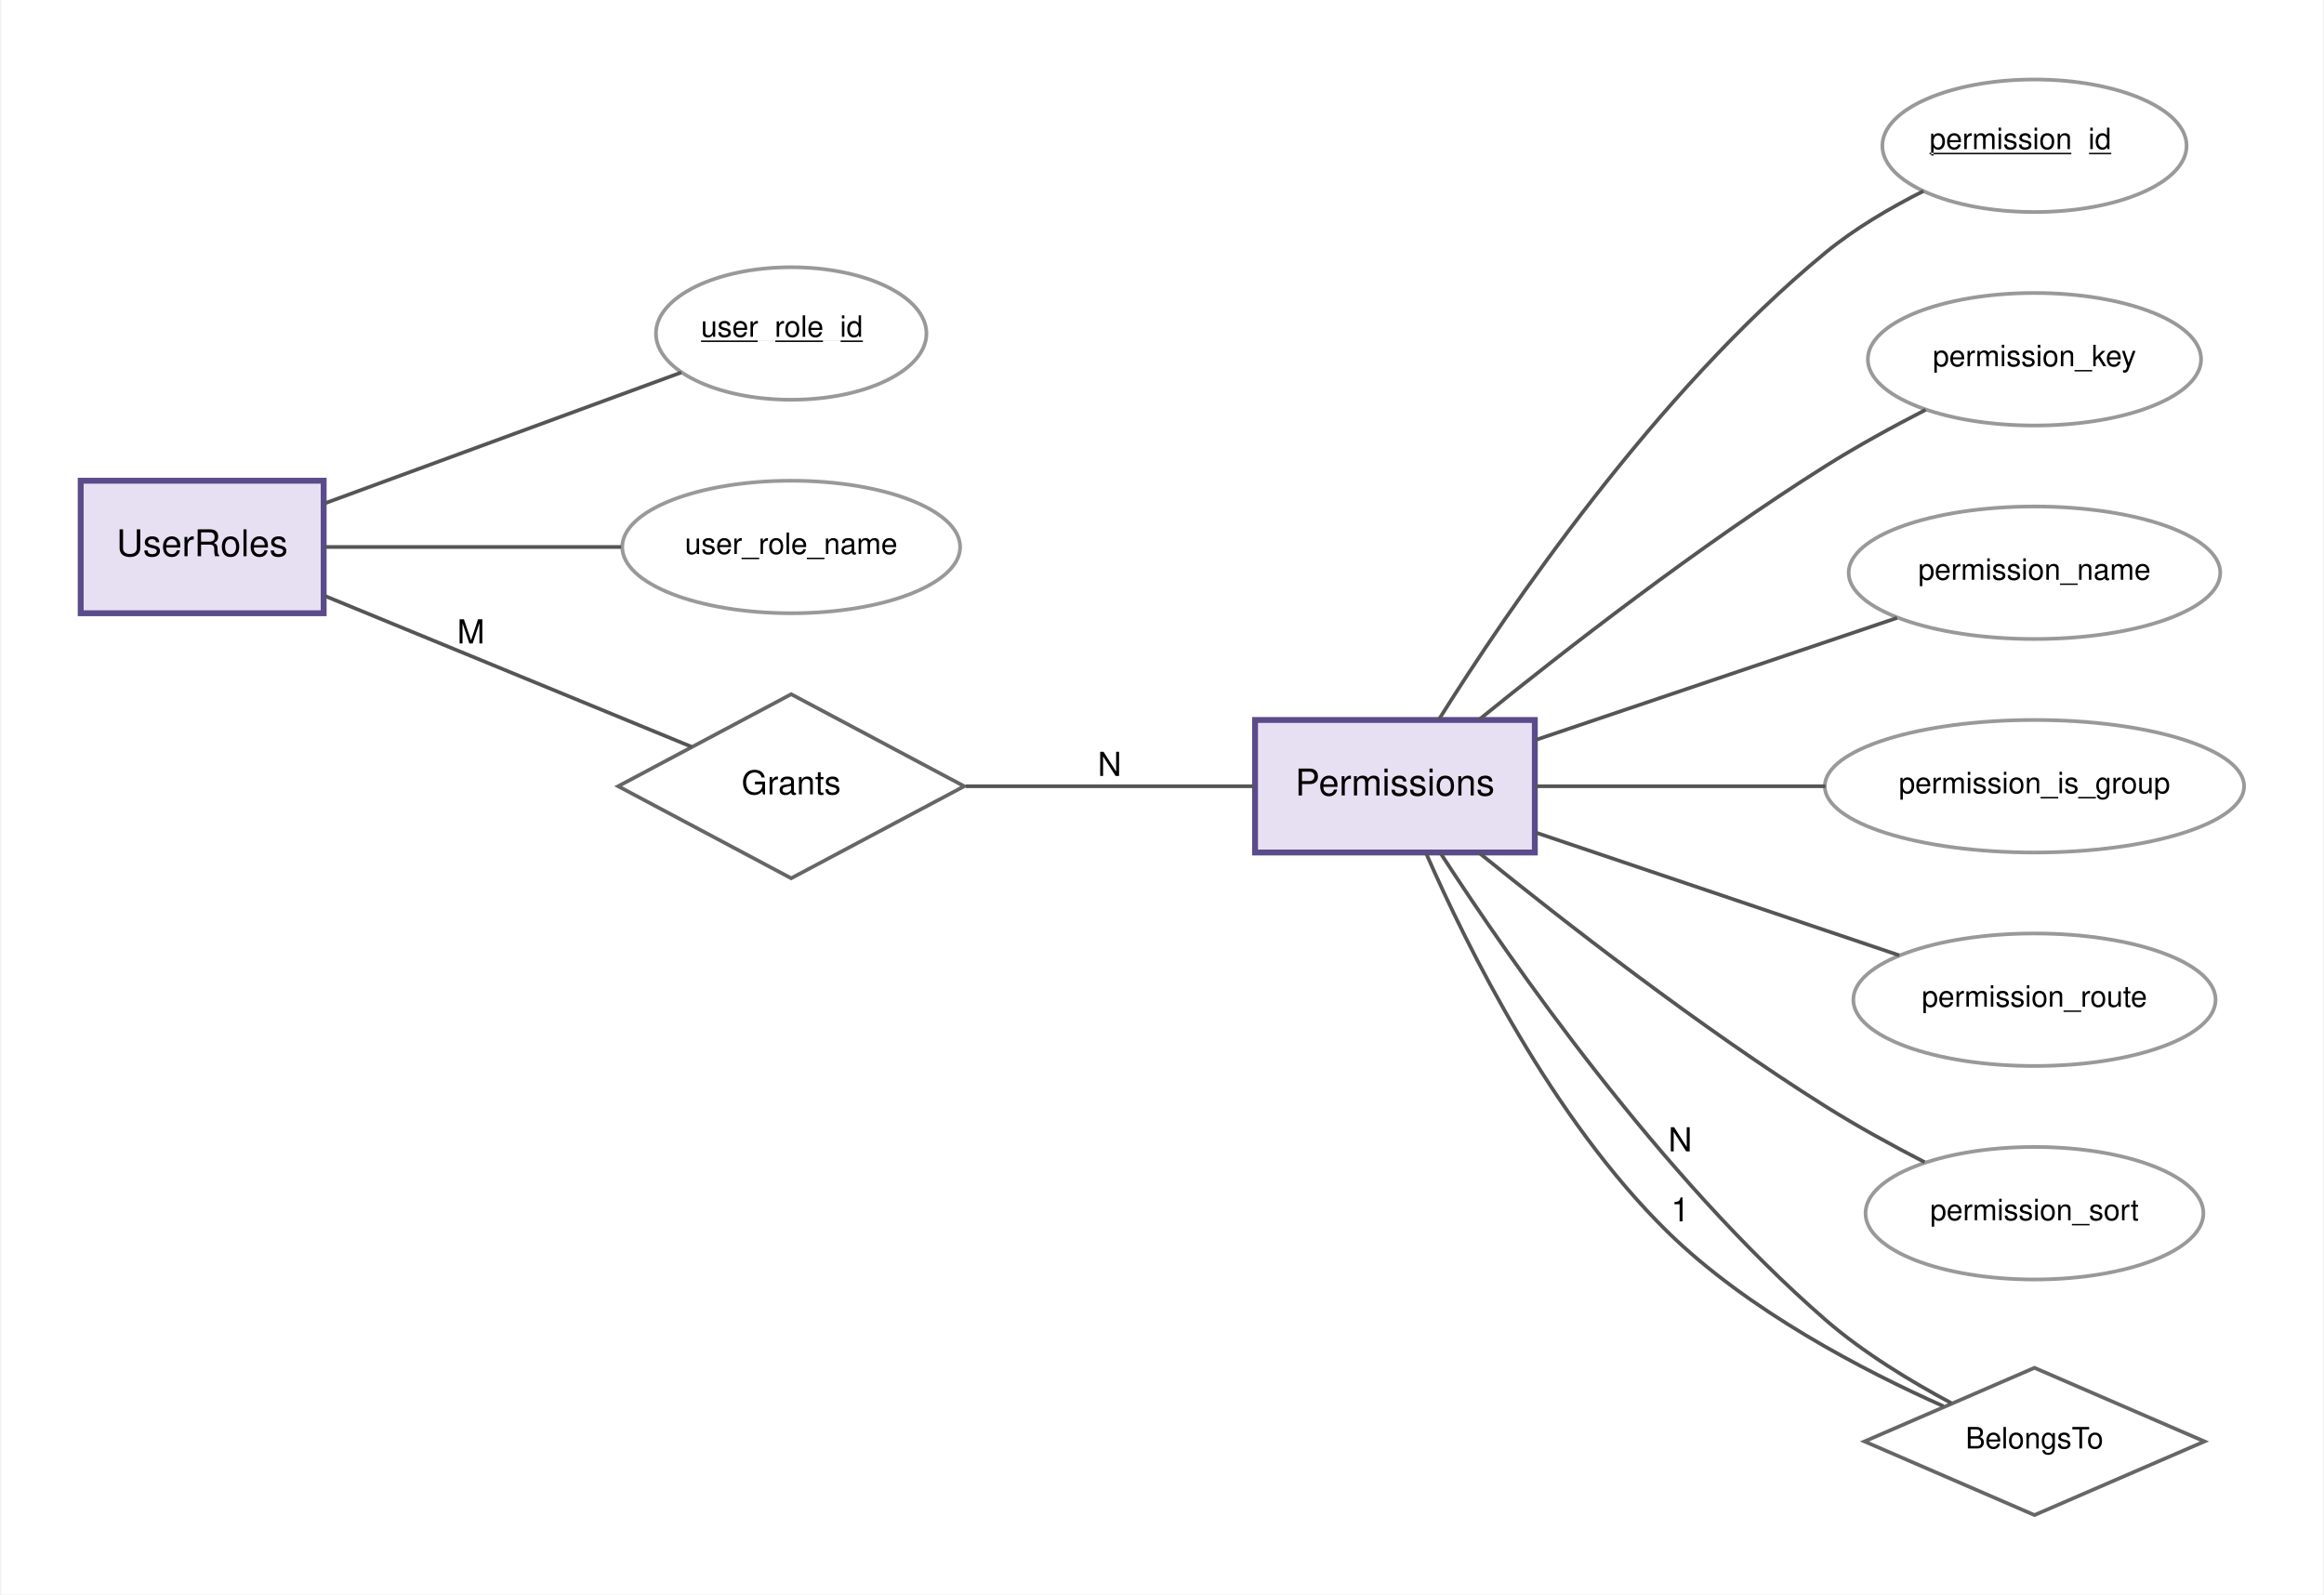
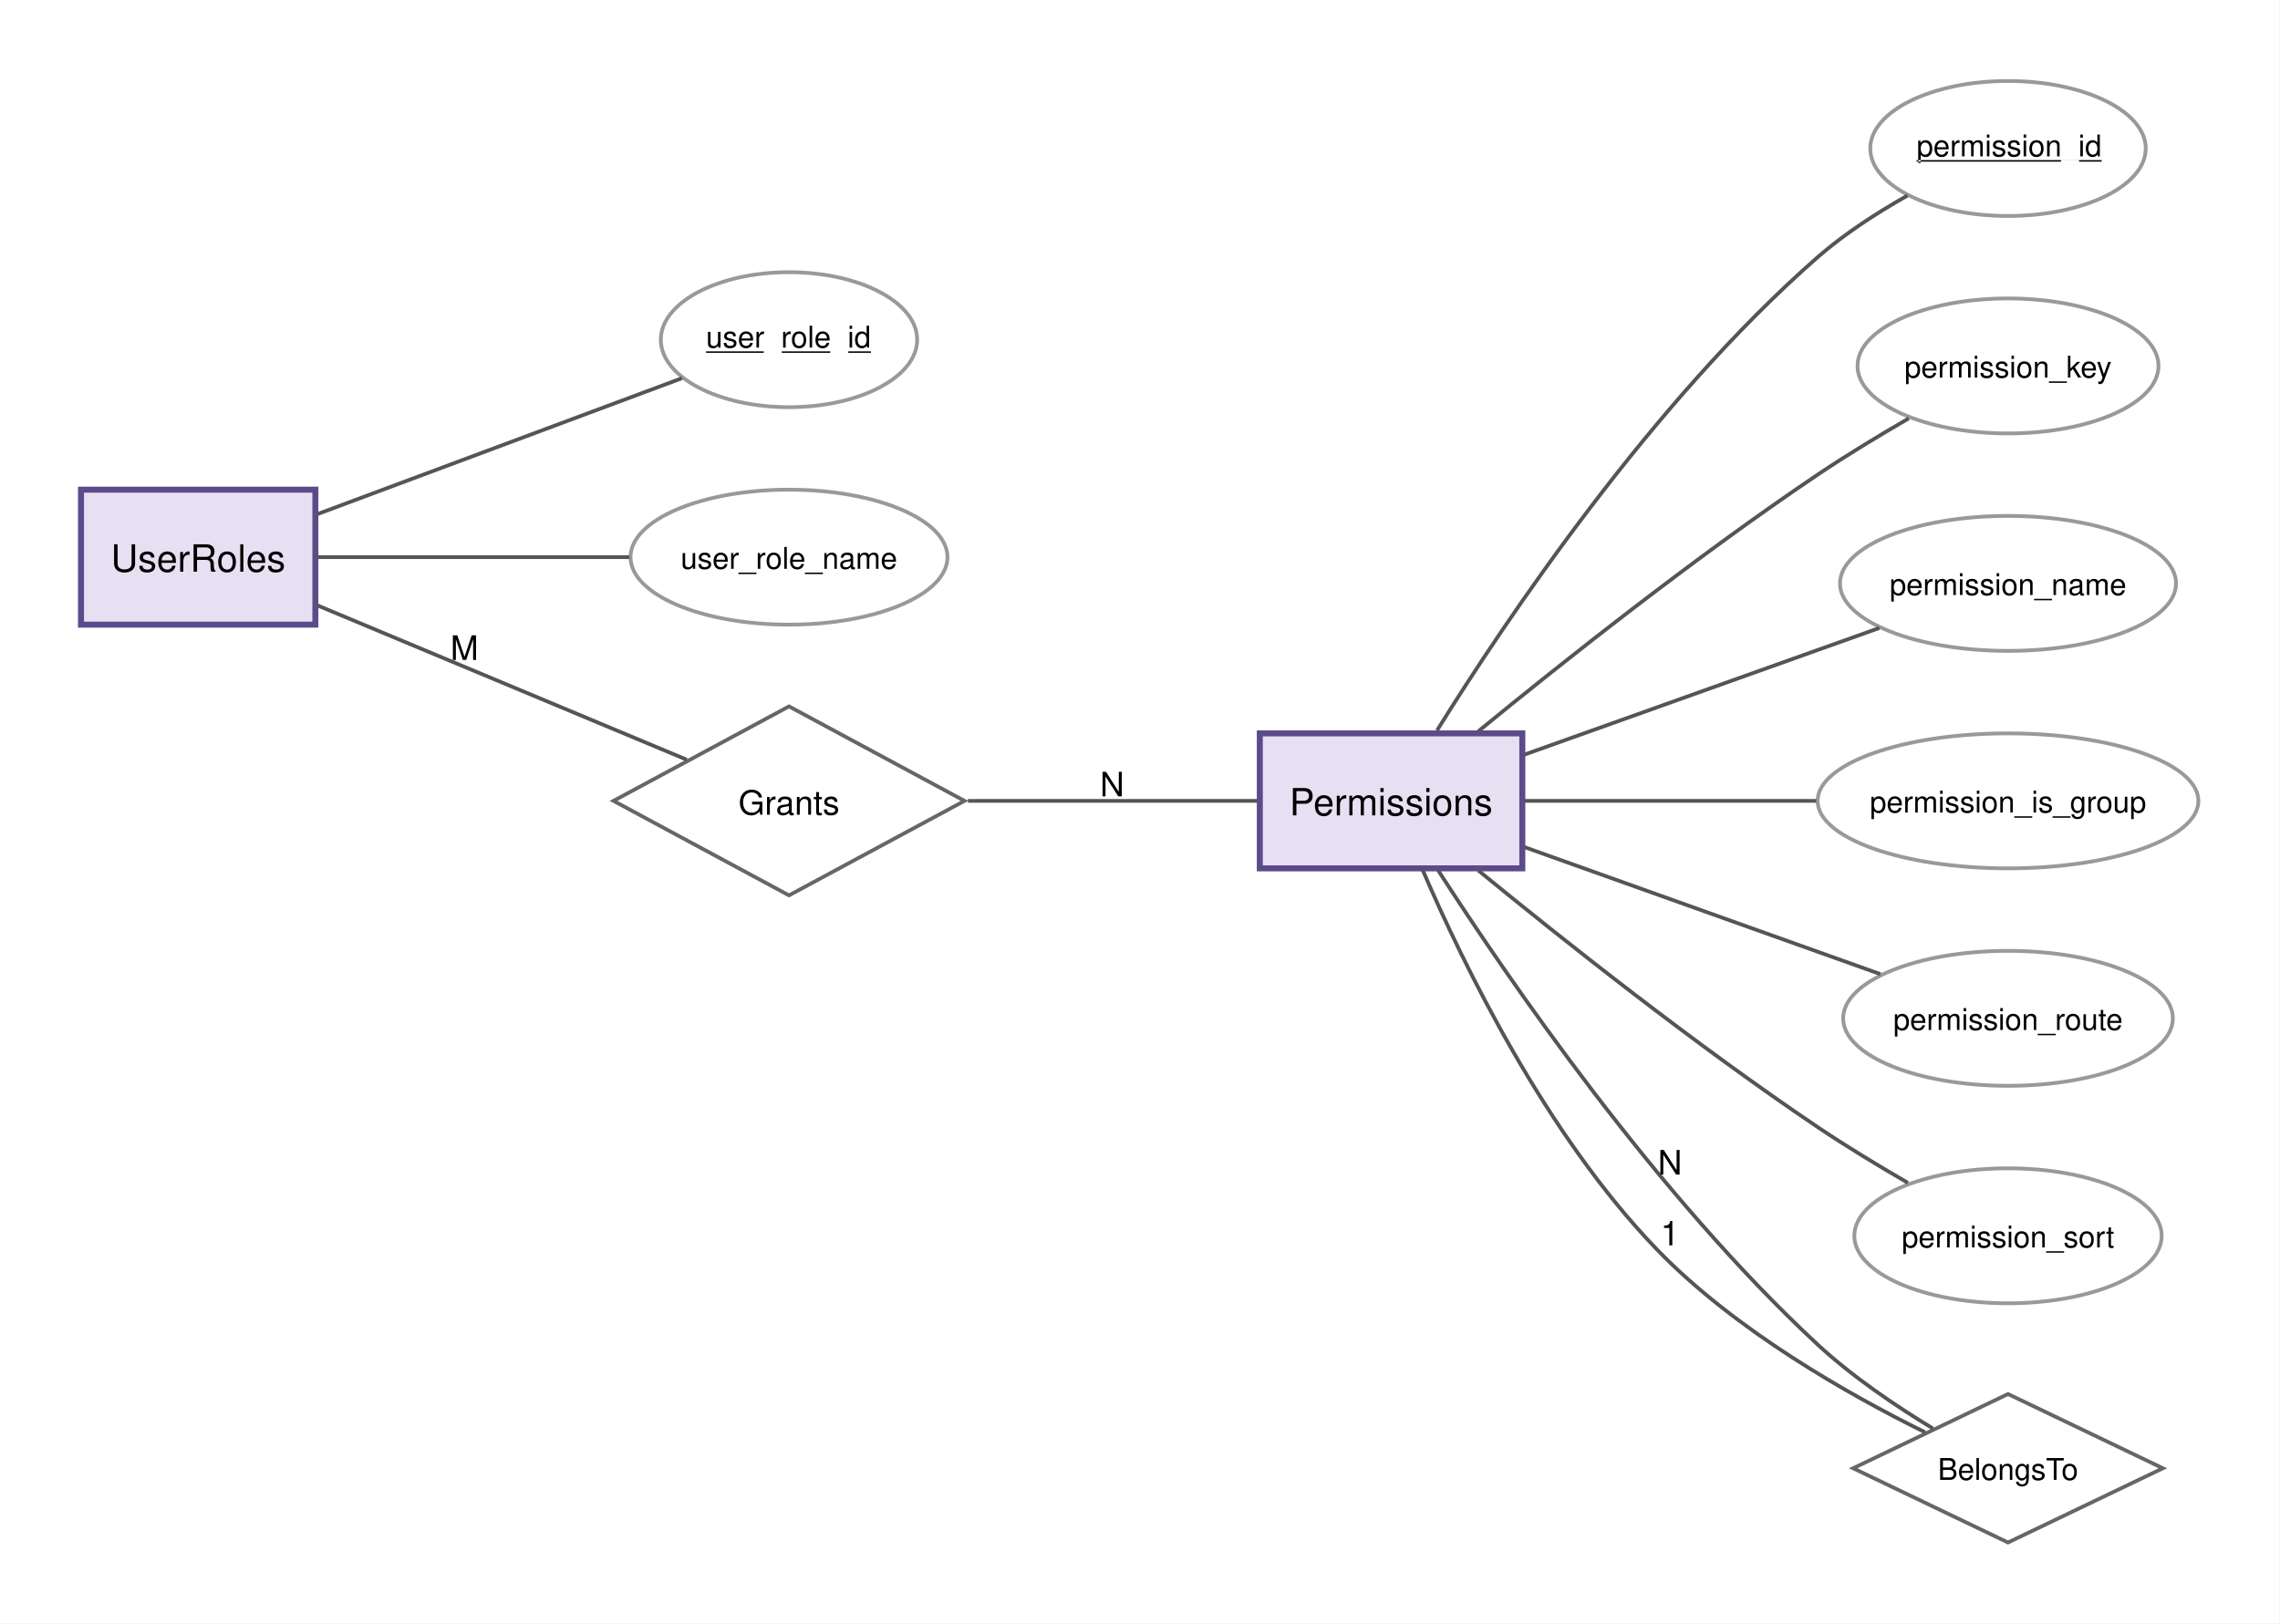
- <svg xmlns="http://www.w3.org/2000/svg" width="631pt" height="433pt" viewBox="0.00 0.00 630.65 433.20">
-   <g id="graph0" class="graph" transform="scale(1 1) rotate(0) translate(21.6 411.6)">
-     <polygon fill="white" stroke="transparent" points="-21.6,21.6 -21.6,-411.6 609.05,-411.6 609.05,21.6 -21.6,21.6" />
+ <svg xmlns="http://www.w3.org/2000/svg" width="608pt" height="433pt" viewBox="0.00 0.00 608.00 433.00">
+   <g id="graph0" class="graph" transform="scale(1 1) rotate(0) translate(21.6 411.4)">
+     <polygon fill="white" stroke="none" points="-21.6,21.6 -21.6,-411.4 586.23,-411.4 586.23,21.6 -21.6,21.6" />
    <g id="node1" class="node">
-       <polygon fill="#e7e0f3" stroke="#5b4b8a" stroke-width="1.6" points="66,-281 0,-281 0,-245 66,-245 66,-281" />
-       <text text-anchor="middle" x="33" y="-260.5" font-family="Helvetica,sans-Serif" font-size="10.00">UserRoles</text>
+       <polygon fill="#e7e0f3" stroke="#5b4b8a" stroke-width="1.6" points="62.5,-280.8 0,-280.8 0,-244.8 62.5,-244.8 62.5,-280.8" />
+       <text xml:space="preserve" text-anchor="middle" x="31.25" y="-258.93" font-family="Helvetica,sans-Serif" font-size="10.00">UserRoles</text>
    </g>
    <g id="node2" class="node">
-       <ellipse fill="white" stroke="#999999" cx="193" cy="-321" rx="36.74" ry="18" />
-       <text text-anchor="start" x="168.5" y="-320.1" font-family="Helvetica,sans-Serif" text-decoration="underline" font-size="8.00">user_role_id</text>
+       <ellipse fill="white" stroke="#999999" cx="188.8" cy="-320.8" rx="34.18" ry="18" />
+       <text xml:space="preserve" text-anchor="start" x="166.68" y="-318.7" font-family="Helvetica,sans-Serif" text-decoration="underline" font-size="8.00">user_role_id</text>
    </g>
    <g id="edge1" class="edge">
-       <path fill="none" stroke="#555555" d="M66.35,-274.88C94.79,-285.32 135.8,-300.37 163.14,-310.41" />
+       <path fill="none" stroke="#555555" d="M62.98,-274.26C91.31,-284.82 132.99,-300.36 160.26,-310.53" />
    </g>
    <g id="node3" class="node">
-       <ellipse fill="white" stroke="#999999" cx="193" cy="-263" rx="45.89" ry="18" />
-       <text text-anchor="middle" x="193" y="-261.1" font-family="Helvetica,sans-Serif" font-size="8.00">user_role_name</text>
+       <ellipse fill="white" stroke="#999999" cx="188.8" cy="-262.8" rx="42.26" ry="18" />
+       <text xml:space="preserve" text-anchor="middle" x="188.8" y="-259.7" font-family="Helvetica,sans-Serif" font-size="8.00">user_role_name</text>
    </g>
    <g id="edge2" class="edge">
-       <path fill="none" stroke="#555555" d="M66.35,-263C89.56,-263 121.12,-263 146.81,-263" />
+       <path fill="none" stroke="#555555" d="M62.98,-262.8C86.8,-262.8 120.04,-262.8 146.24,-262.8" />
    </g>
    <g id="node12" class="node">
-       <polygon fill="white" stroke="#666666" points="193,-223 146,-198 193,-173 240,-198 193,-223" />
-       <text text-anchor="middle" x="193" y="-195.8" font-family="Helvetica,sans-Serif" font-size="9.00">Grants</text>
+       <polygon fill="white" stroke="#666666" points="188.8,-223 142,-197.8 188.8,-172.6 235.6,-197.8 188.8,-223" />
+       <text xml:space="preserve" text-anchor="middle" x="188.8" y="-194.12" font-family="Helvetica,sans-Serif" font-size="9.00">Grants</text>
    </g>
    <g id="edge11" class="edge">
-       <path fill="none" stroke="#555555" d="M66.35,-249.69C95.79,-237.58 138.68,-219.94 165.96,-208.71" />
-       <text text-anchor="middle" x="106" y="-236.8" font-family="Helvetica,sans-Serif" font-size="9.00">M</text>
+       <path fill="none" stroke="#555555" d="M62.98,-249.96C91.76,-237.93 134.29,-220.16 161.53,-208.78" />
+       <text xml:space="preserve" text-anchor="middle" x="102.25" y="-235.39" font-family="Helvetica,sans-Serif" font-size="9.00">M</text>
    </g>
    <g id="node4" class="node">
-       <polygon fill="#e7e0f3" stroke="#5b4b8a" stroke-width="1.6" points="395,-216 319,-216 319,-180 395,-180 395,-216" />
-       <text text-anchor="middle" x="357" y="-195.5" font-family="Helvetica,sans-Serif" font-size="10.00">Permissions</text>
+       <polygon fill="#e7e0f3" stroke="#5b4b8a" stroke-width="1.6" points="384.35,-215.8 314.35,-215.8 314.35,-179.8 384.35,-179.8 384.35,-215.8" />
+       <text xml:space="preserve" text-anchor="middle" x="349.35" y="-193.93" font-family="Helvetica,sans-Serif" font-size="10.00">Permissions</text>
    </g>
    <g id="node5" class="node">
-       <ellipse fill="white" stroke="#999999" cx="530.72" cy="-372" rx="41.32" ry="18" />
-       <text text-anchor="start" x="502.22" y="-371.1" font-family="Helvetica,sans-Serif" text-decoration="underline" font-size="8.00">permission_id</text>
+       <ellipse fill="white" stroke="#999999" cx="513.87" cy="-371.8" rx="36.73" ry="18" />
+       <text xml:space="preserve" text-anchor="start" x="489.49" y="-369.7" font-family="Helvetica,sans-Serif" text-decoration="underline" font-size="8.00">permission_id</text>
    </g>
    <g id="edge3" class="edge">
-       <path fill="none" stroke="#555555" d="M368.89,-216.06C387.43,-245.63 427.68,-304.93 474,-343 481.92,-349.51 491.54,-355.15 500.54,-359.68" />
+       <path fill="none" stroke="#555555" d="M361.61,-216.59C380.01,-246.16 418.94,-304.17 463.1,-342.8 470.25,-349.06 478.95,-354.66 487.06,-359.24" />
    </g>
    <g id="node6" class="node">
-       <ellipse fill="white" stroke="#999999" cx="530.72" cy="-314" rx="45.26" ry="18" />
-       <text text-anchor="middle" x="530.72" y="-312.1" font-family="Helvetica,sans-Serif" font-size="8.00">permission_key</text>
+       <ellipse fill="white" stroke="#999999" cx="513.87" cy="-313.8" rx="40.13" ry="18" />
+       <text xml:space="preserve" text-anchor="middle" x="513.87" y="-310.7" font-family="Helvetica,sans-Serif" font-size="8.00">permission_key</text>
    </g>
    <g id="edge4" class="edge">
-       <path fill="none" stroke="#555555" d="M379.9,-216.13C402.66,-234.57 439.7,-263.41 474,-285 482.58,-290.4 492.29,-295.71 501.16,-300.27" />
+       <path fill="none" stroke="#555555" d="M372.6,-216.35C394.89,-234.61 430.49,-262.85 463.1,-284.8 470.82,-289.99 479.49,-295.24 487.42,-299.82" />
    </g>
    <g id="node7" class="node">
-       <ellipse fill="white" stroke="#999999" cx="530.72" cy="-256" rx="50.47" ry="18" />
-       <text text-anchor="middle" x="530.72" y="-254.1" font-family="Helvetica,sans-Serif" font-size="8.00">permission_name</text>
+       <ellipse fill="white" stroke="#999999" cx="513.87" cy="-255.8" rx="44.81" ry="18" />
+       <text xml:space="preserve" text-anchor="middle" x="513.87" y="-252.7" font-family="Helvetica,sans-Serif" font-size="8.00">permission_name</text>
    </g>
    <g id="edge5" class="edge">
-       <path fill="none" stroke="#555555" d="M395.26,-210.59C424.36,-220.41 464.57,-233.99 493.42,-243.74" />
+       <path fill="none" stroke="#555555" d="M384.82,-210.1C412.77,-220.08 451.93,-234.05 479.56,-243.91" />
    </g>
    <g id="node8" class="node">
-       <ellipse fill="white" stroke="#999999" cx="530.72" cy="-198" rx="56.95" ry="18" />
-       <text text-anchor="middle" x="530.72" y="-196.1" font-family="Helvetica,sans-Serif" font-size="8.00">permission_is_group</text>
+       <ellipse fill="white" stroke="#999999" cx="513.87" cy="-197.8" rx="50.77" ry="18" />
+       <text xml:space="preserve" text-anchor="middle" x="513.87" y="-194.7" font-family="Helvetica,sans-Serif" font-size="8.00">permission_is_group</text>
    </g>
    <g id="edge6" class="edge">
-       <path fill="none" stroke="#555555" d="M395.26,-198C418.25,-198 448.16,-198 473.93,-198" />
+       <path fill="none" stroke="#555555" d="M384.82,-197.8C407.46,-197.8 437.45,-197.8 462.72,-197.8" />
    </g>
    <g id="node9" class="node">
-       <ellipse fill="white" stroke="#999999" cx="530.72" cy="-140" rx="49.2" ry="18" />
-       <text text-anchor="middle" x="530.72" y="-138.1" font-family="Helvetica,sans-Serif" font-size="8.00">permission_route</text>
+       <ellipse fill="white" stroke="#999999" cx="513.87" cy="-139.8" rx="43.96" ry="18" />
+       <text xml:space="preserve" text-anchor="middle" x="513.87" y="-136.7" font-family="Helvetica,sans-Serif" font-size="8.00">permission_route</text>
    </g>
    <g id="edge7" class="edge">
-       <path fill="none" stroke="#555555" d="M395.26,-185.41C424.56,-175.52 465.11,-161.82 494,-152.06" />
+       <path fill="none" stroke="#555555" d="M384.82,-185.5C412.86,-175.49 452.19,-161.46 479.84,-151.59" />
    </g>
    <g id="node10" class="node">
-       <ellipse fill="white" stroke="#999999" cx="530.72" cy="-82" rx="45.89" ry="18" />
-       <text text-anchor="middle" x="530.72" y="-80.1" font-family="Helvetica,sans-Serif" font-size="8.00">permission_sort</text>
+       <ellipse fill="white" stroke="#999999" cx="513.87" cy="-81.8" rx="40.98" ry="18" />
+       <text xml:space="preserve" text-anchor="middle" x="513.87" y="-78.7" font-family="Helvetica,sans-Serif" font-size="8.00">permission_sort</text>
    </g>
    <g id="edge8" class="edge">
-       <path fill="none" stroke="#555555" d="M379.9,-179.87C402.66,-161.43 439.7,-132.59 474,-111 482.49,-105.66 492.08,-100.41 500.87,-95.88" />
+       <path fill="none" stroke="#555555" d="M372.6,-179.25C394.89,-160.99 430.49,-132.75 463.1,-110.8 470.73,-105.66 479.31,-100.47 487.16,-95.93" />
    </g>
    <g id="node11" class="node">
-       <polygon fill="white" stroke="#666666" points="530.72,-40 484.54,-20 530.72,0 576.9,-20 530.72,-40" />
-       <text text-anchor="middle" x="530.72" y="-18.1" font-family="Helvetica,sans-Serif" font-size="8.00">BelongsTo</text>
+       <polygon fill="white" stroke="#666666" points="513.87,-39.6 472.57,-19.8 513.87,0 555.17,-19.8 513.87,-39.6" />
+       <text xml:space="preserve" text-anchor="middle" x="513.87" y="-16.7" font-family="Helvetica,sans-Serif" font-size="8.00">BelongsTo</text>
    </g>
    <g id="edge9" class="edge">
-       <path fill="none" stroke="#555555" d="M369.43,-179.75C388.45,-150.42 428.98,-92.12 474,-53 484.27,-44.08 497.28,-36.22 508.15,-30.41" />
-       <text text-anchor="middle" x="434.5" y="-98.8" font-family="Helvetica,sans-Serif" font-size="9.00">N</text>
+       <path fill="none" stroke="#555555" d="M361.88,-179.31C380.65,-150.15 420.08,-92.7 463.1,-52.8 472.37,-44.2 484.11,-36.3 493.86,-30.39" />
+       <text xml:space="preserve" text-anchor="middle" x="423.73" y="-98.13" font-family="Helvetica,sans-Serif" font-size="9.00">N</text>
    </g>
    <g id="edge10" class="edge">
-       <path fill="none" stroke="#555555" d="M505.97,-29.58C484.47,-39.15 452.9,-55.52 431,-77 399.82,-107.58 376.71,-154.13 365.52,-179.66" />
-       <text text-anchor="middle" x="434.5" y="-79.8" font-family="Helvetica,sans-Serif" font-size="9.00">1</text>
+       <path fill="none" stroke="#555555" d="M491.74,-29.4C471.56,-39.36 441.2,-56.5 420.35,-78.05 390.71,-108.68 368.59,-154.2 357.77,-179.38" />
+       <text xml:space="preserve" text-anchor="middle" x="423.73" y="-79.25" font-family="Helvetica,sans-Serif" font-size="9.00">1</text>
    </g>
    <g id="edge12" class="edge">
-       <path fill="none" stroke="#555555" d="M240.42,-198C265.29,-198 295.52,-198 318.82,-198" />
-       <text text-anchor="middle" x="279.5" y="-200.8" font-family="Helvetica,sans-Serif" font-size="9.00">N</text>
+       <path fill="none" stroke="#555555" d="M236.51,-197.8C261.27,-197.8 291.15,-197.8 313.79,-197.8" />
+       <text xml:space="preserve" text-anchor="middle" x="274.98" y="-199" font-family="Helvetica,sans-Serif" font-size="9.00">N</text>
    </g>
  </g>
</svg>
